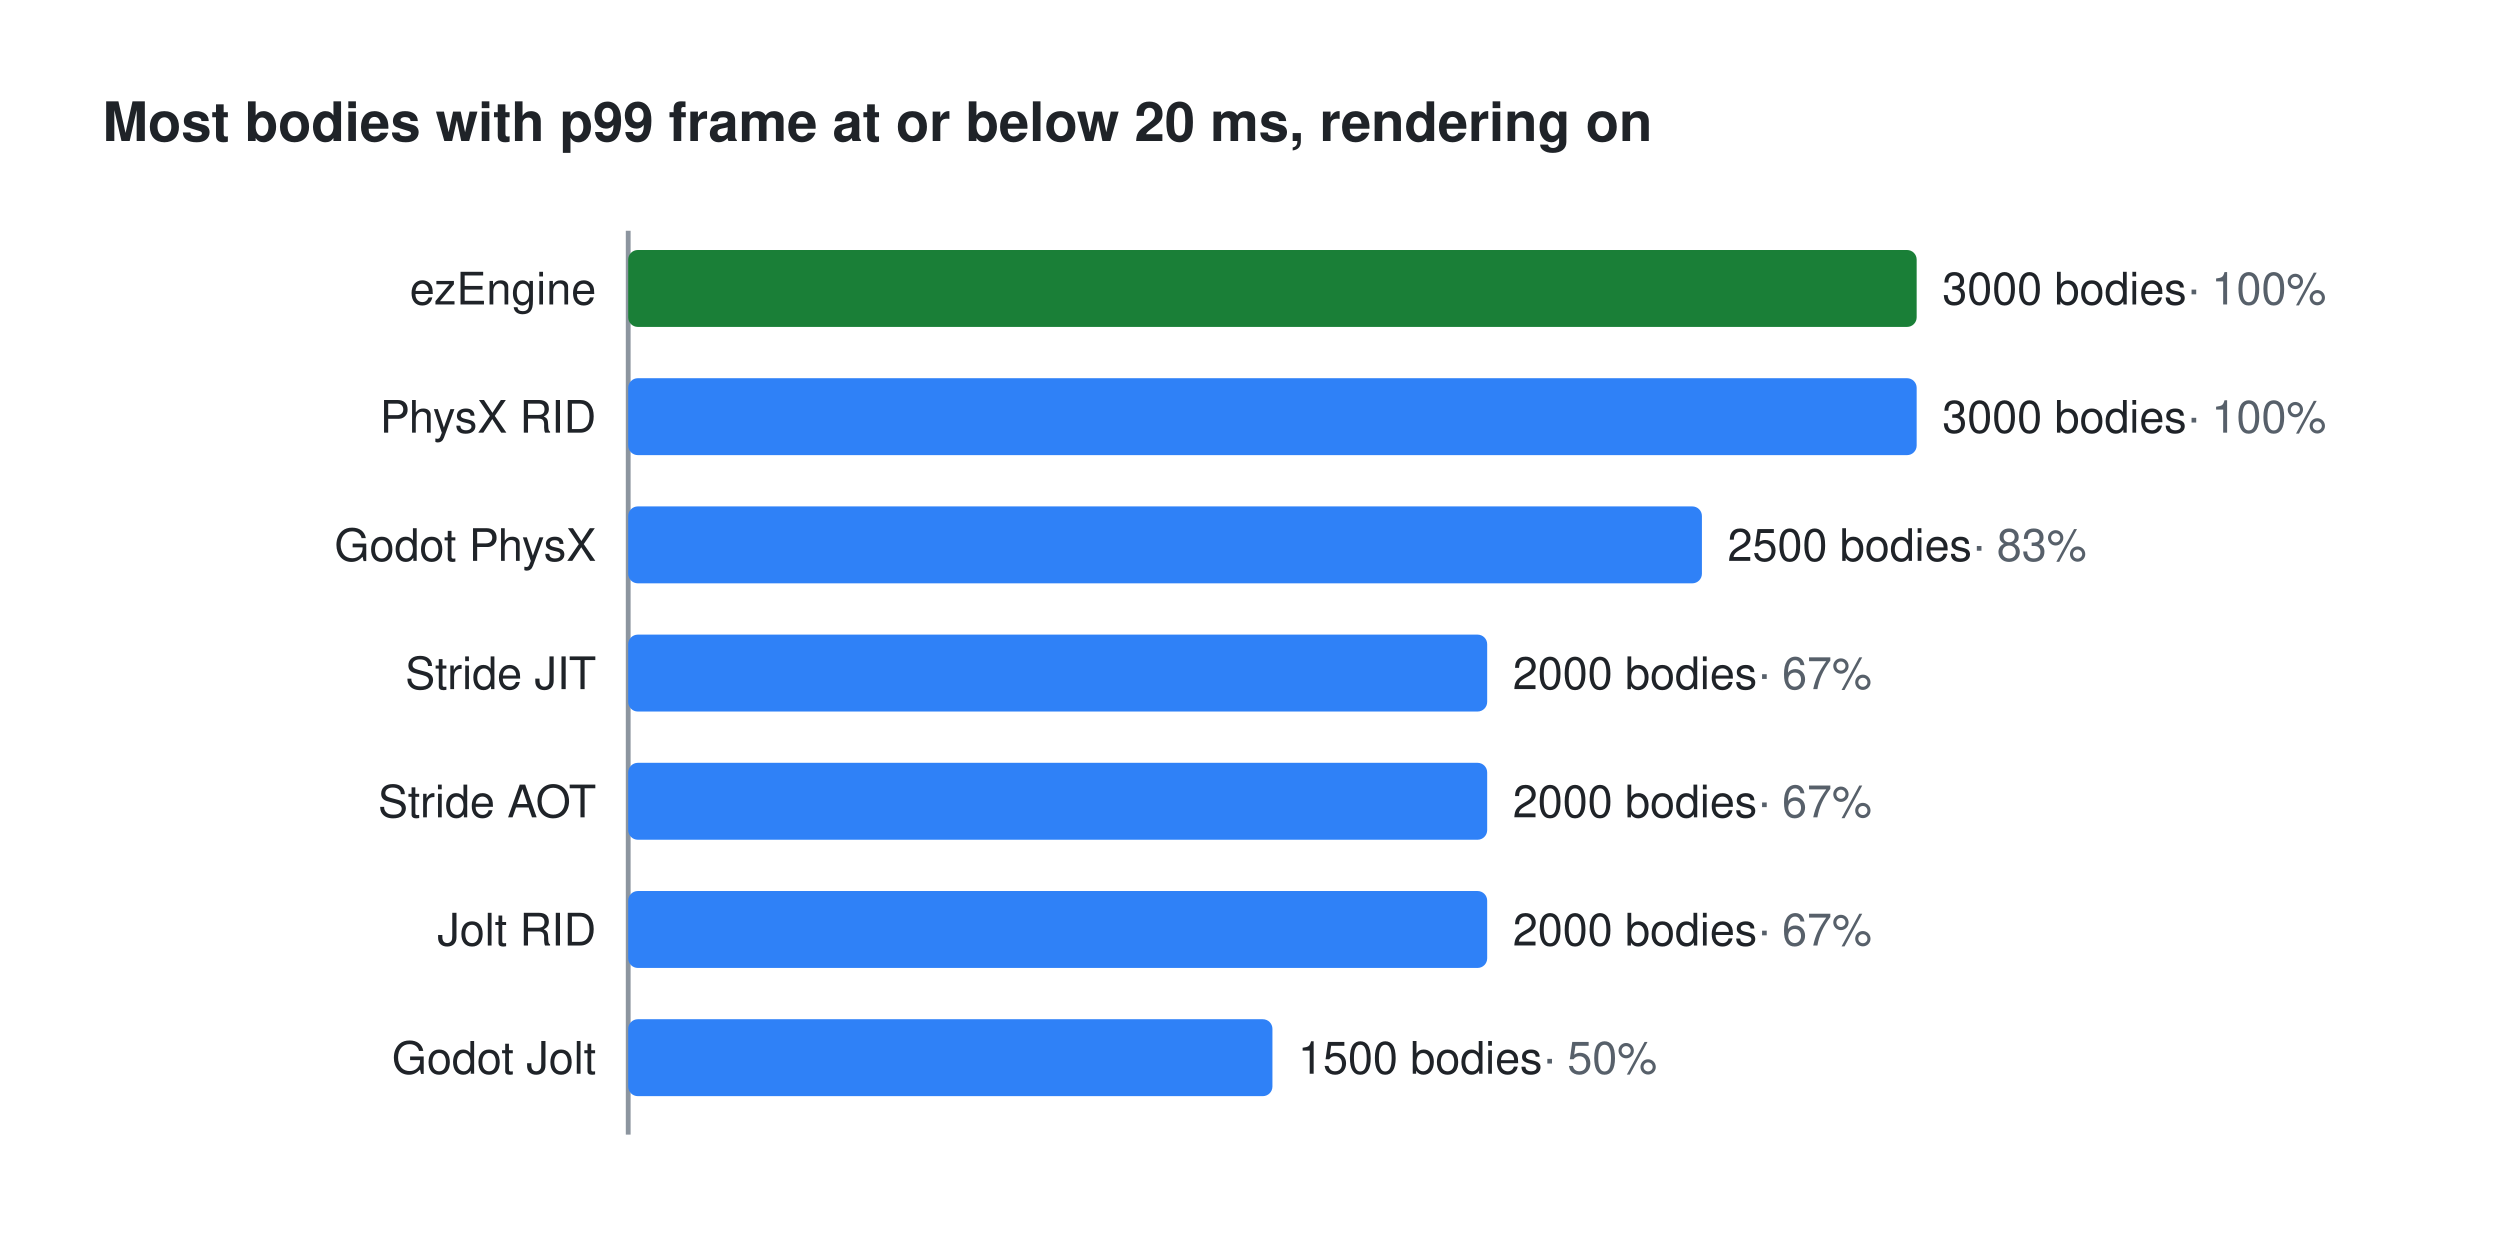
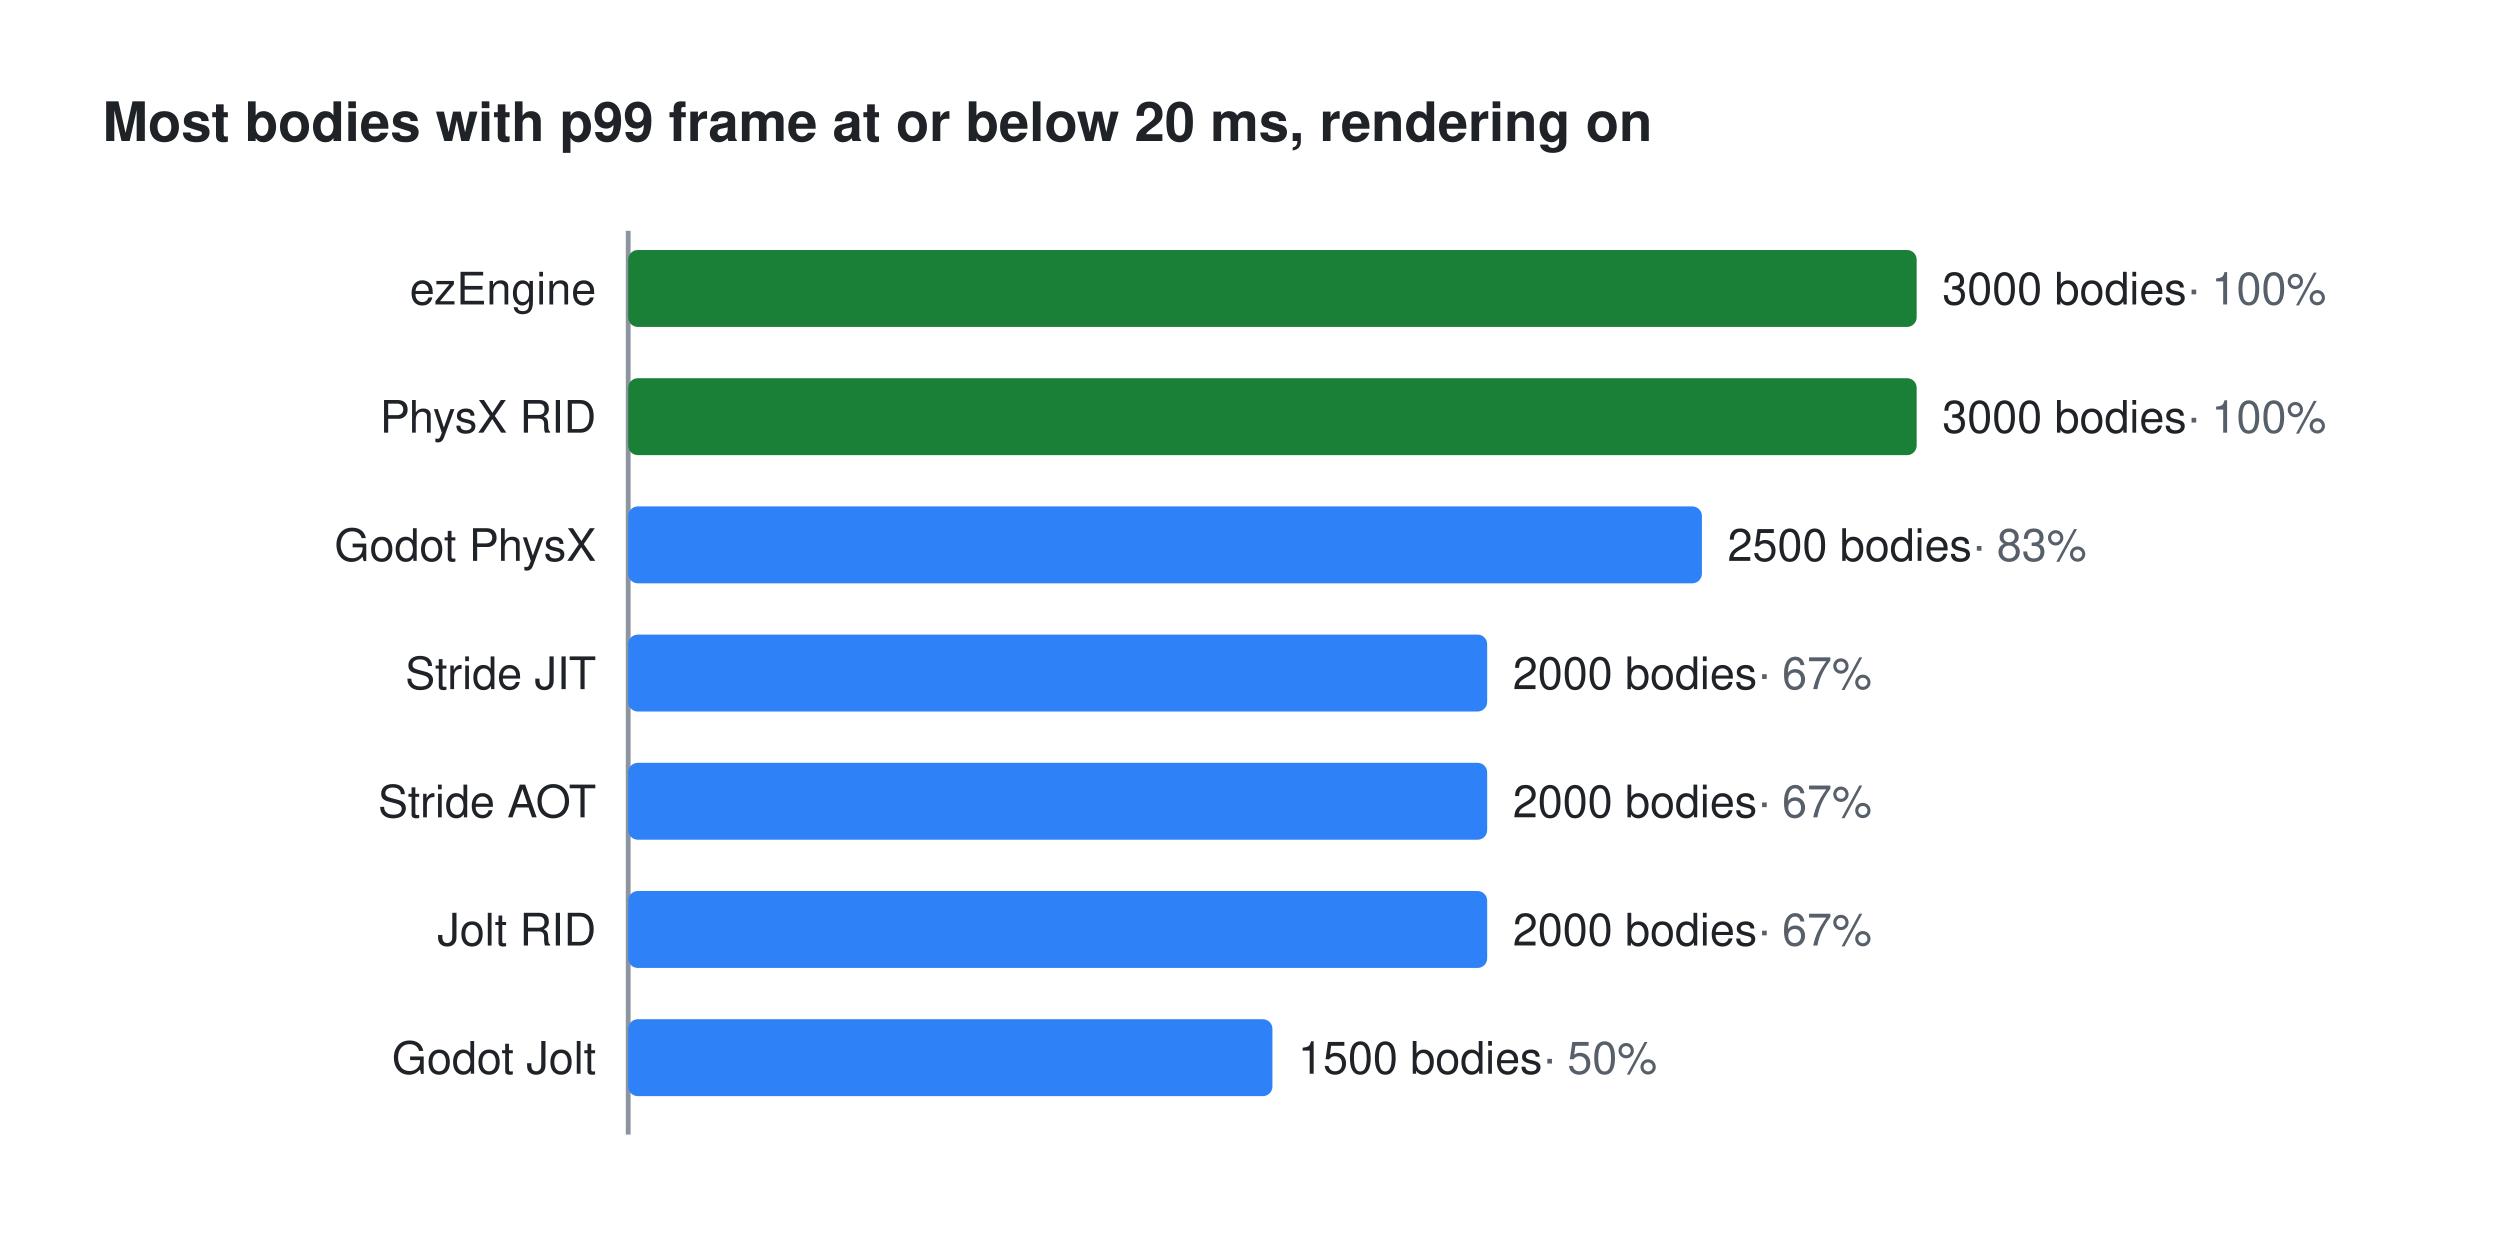
<svg xmlns="http://www.w3.org/2000/svg" width="780" height="386" viewBox="0 0 780 386" font-family="Segoe UI, Helvetica, Arial, sans-serif">
  <style>.t{fill:#1f2328}.m{fill:#57606a}.ax{stroke:#8c959f}.bar{fill:#2f81f7}.best{fill:#1a7f37}@media (prefers-color-scheme:dark){.t{fill:#e6edf3}.m{fill:#9198a1}.ax{stroke:#6e7681}.best{fill:#3fb950}}</style>
  <text x="32" y="44" font-size="17" font-weight="600" class="t">Most bodies with p99 frame at or below 20 ms, rendering on</text>
  <line x1="196" y1="72" x2="196" y2="354" class="ax" stroke-width="1.5" />
  <text x="186" y="95" font-size="14" text-anchor="end" class="t">ezEngine</text>
  <rect x="196" y="78" width="402.0" height="24" rx="3" class="best" />
  <text x="606.0" y="95" font-size="14" class="t">3000 bodies<tspan class="m"> · 100%</tspan>
  </text>
  <text x="186" y="135" font-size="14" text-anchor="end" class="t">PhysX RID</text>
-   <rect x="196" y="118" width="402.0" height="24" rx="3" class="bar" />
+   <rect x="196" y="118" width="402.0" height="24" rx="3" class="best" />
  <text x="606.0" y="135" font-size="14" class="t">3000 bodies<tspan class="m"> · 100%</tspan>
  </text>
  <text x="186" y="175" font-size="14" text-anchor="end" class="t">Godot PhysX</text>
  <rect x="196" y="158" width="335.0" height="24" rx="3" class="bar" />
  <text x="539.0" y="175" font-size="14" class="t">2500 bodies<tspan class="m"> · 83%</tspan>
  </text>
  <text x="186" y="215" font-size="14" text-anchor="end" class="t">Stride JIT</text>
  <rect x="196" y="198" width="268.0" height="24" rx="3" class="bar" />
  <text x="472.0" y="215" font-size="14" class="t">2000 bodies<tspan class="m"> · 67%</tspan>
  </text>
  <text x="186" y="255" font-size="14" text-anchor="end" class="t">Stride AOT</text>
  <rect x="196" y="238" width="268.0" height="24" rx="3" class="bar" />
  <text x="472.0" y="255" font-size="14" class="t">2000 bodies<tspan class="m"> · 67%</tspan>
  </text>
  <text x="186" y="295" font-size="14" text-anchor="end" class="t">Jolt RID</text>
  <rect x="196" y="278" width="268.0" height="24" rx="3" class="bar" />
  <text x="472.0" y="295" font-size="14" class="t">2000 bodies<tspan class="m"> · 67%</tspan>
  </text>
  <text x="186" y="335" font-size="14" text-anchor="end" class="t">Godot Jolt</text>
  <rect x="196" y="318" width="201.0" height="24" rx="3" class="bar" />
  <text x="405.0" y="335" font-size="14" class="t">1500 bodies<tspan class="m"> · 50%</tspan>
  </text>
</svg>
